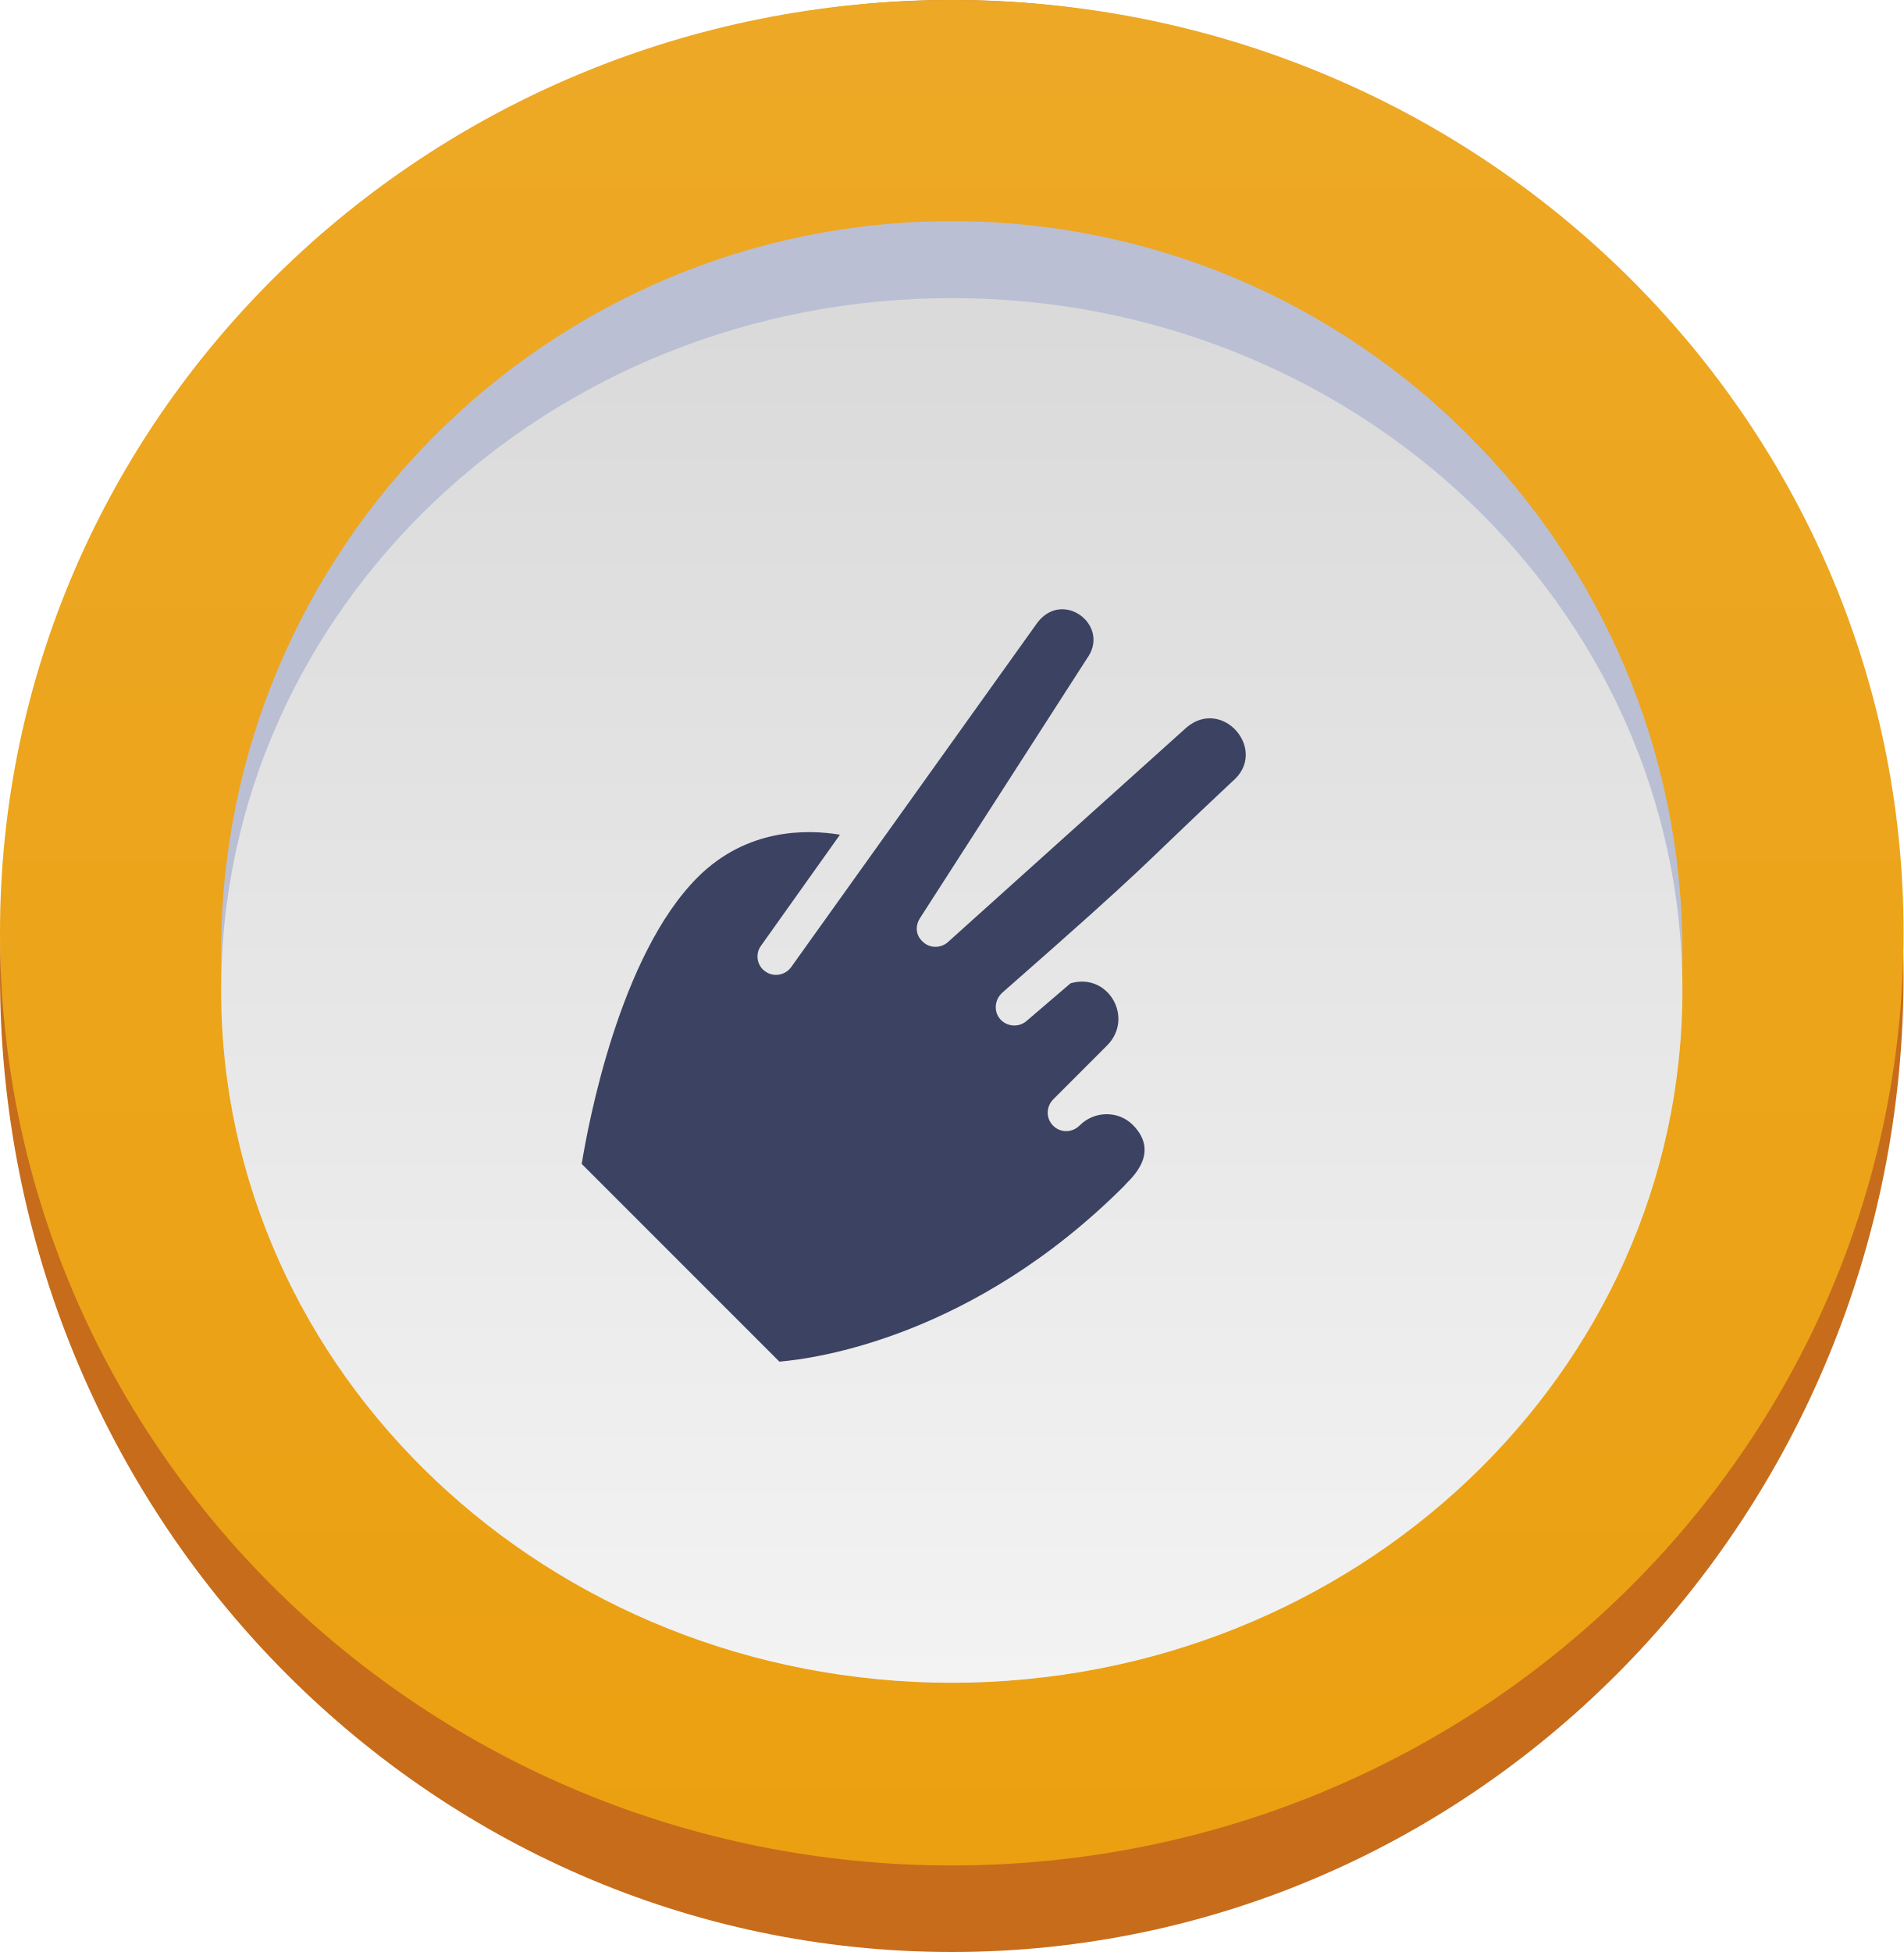
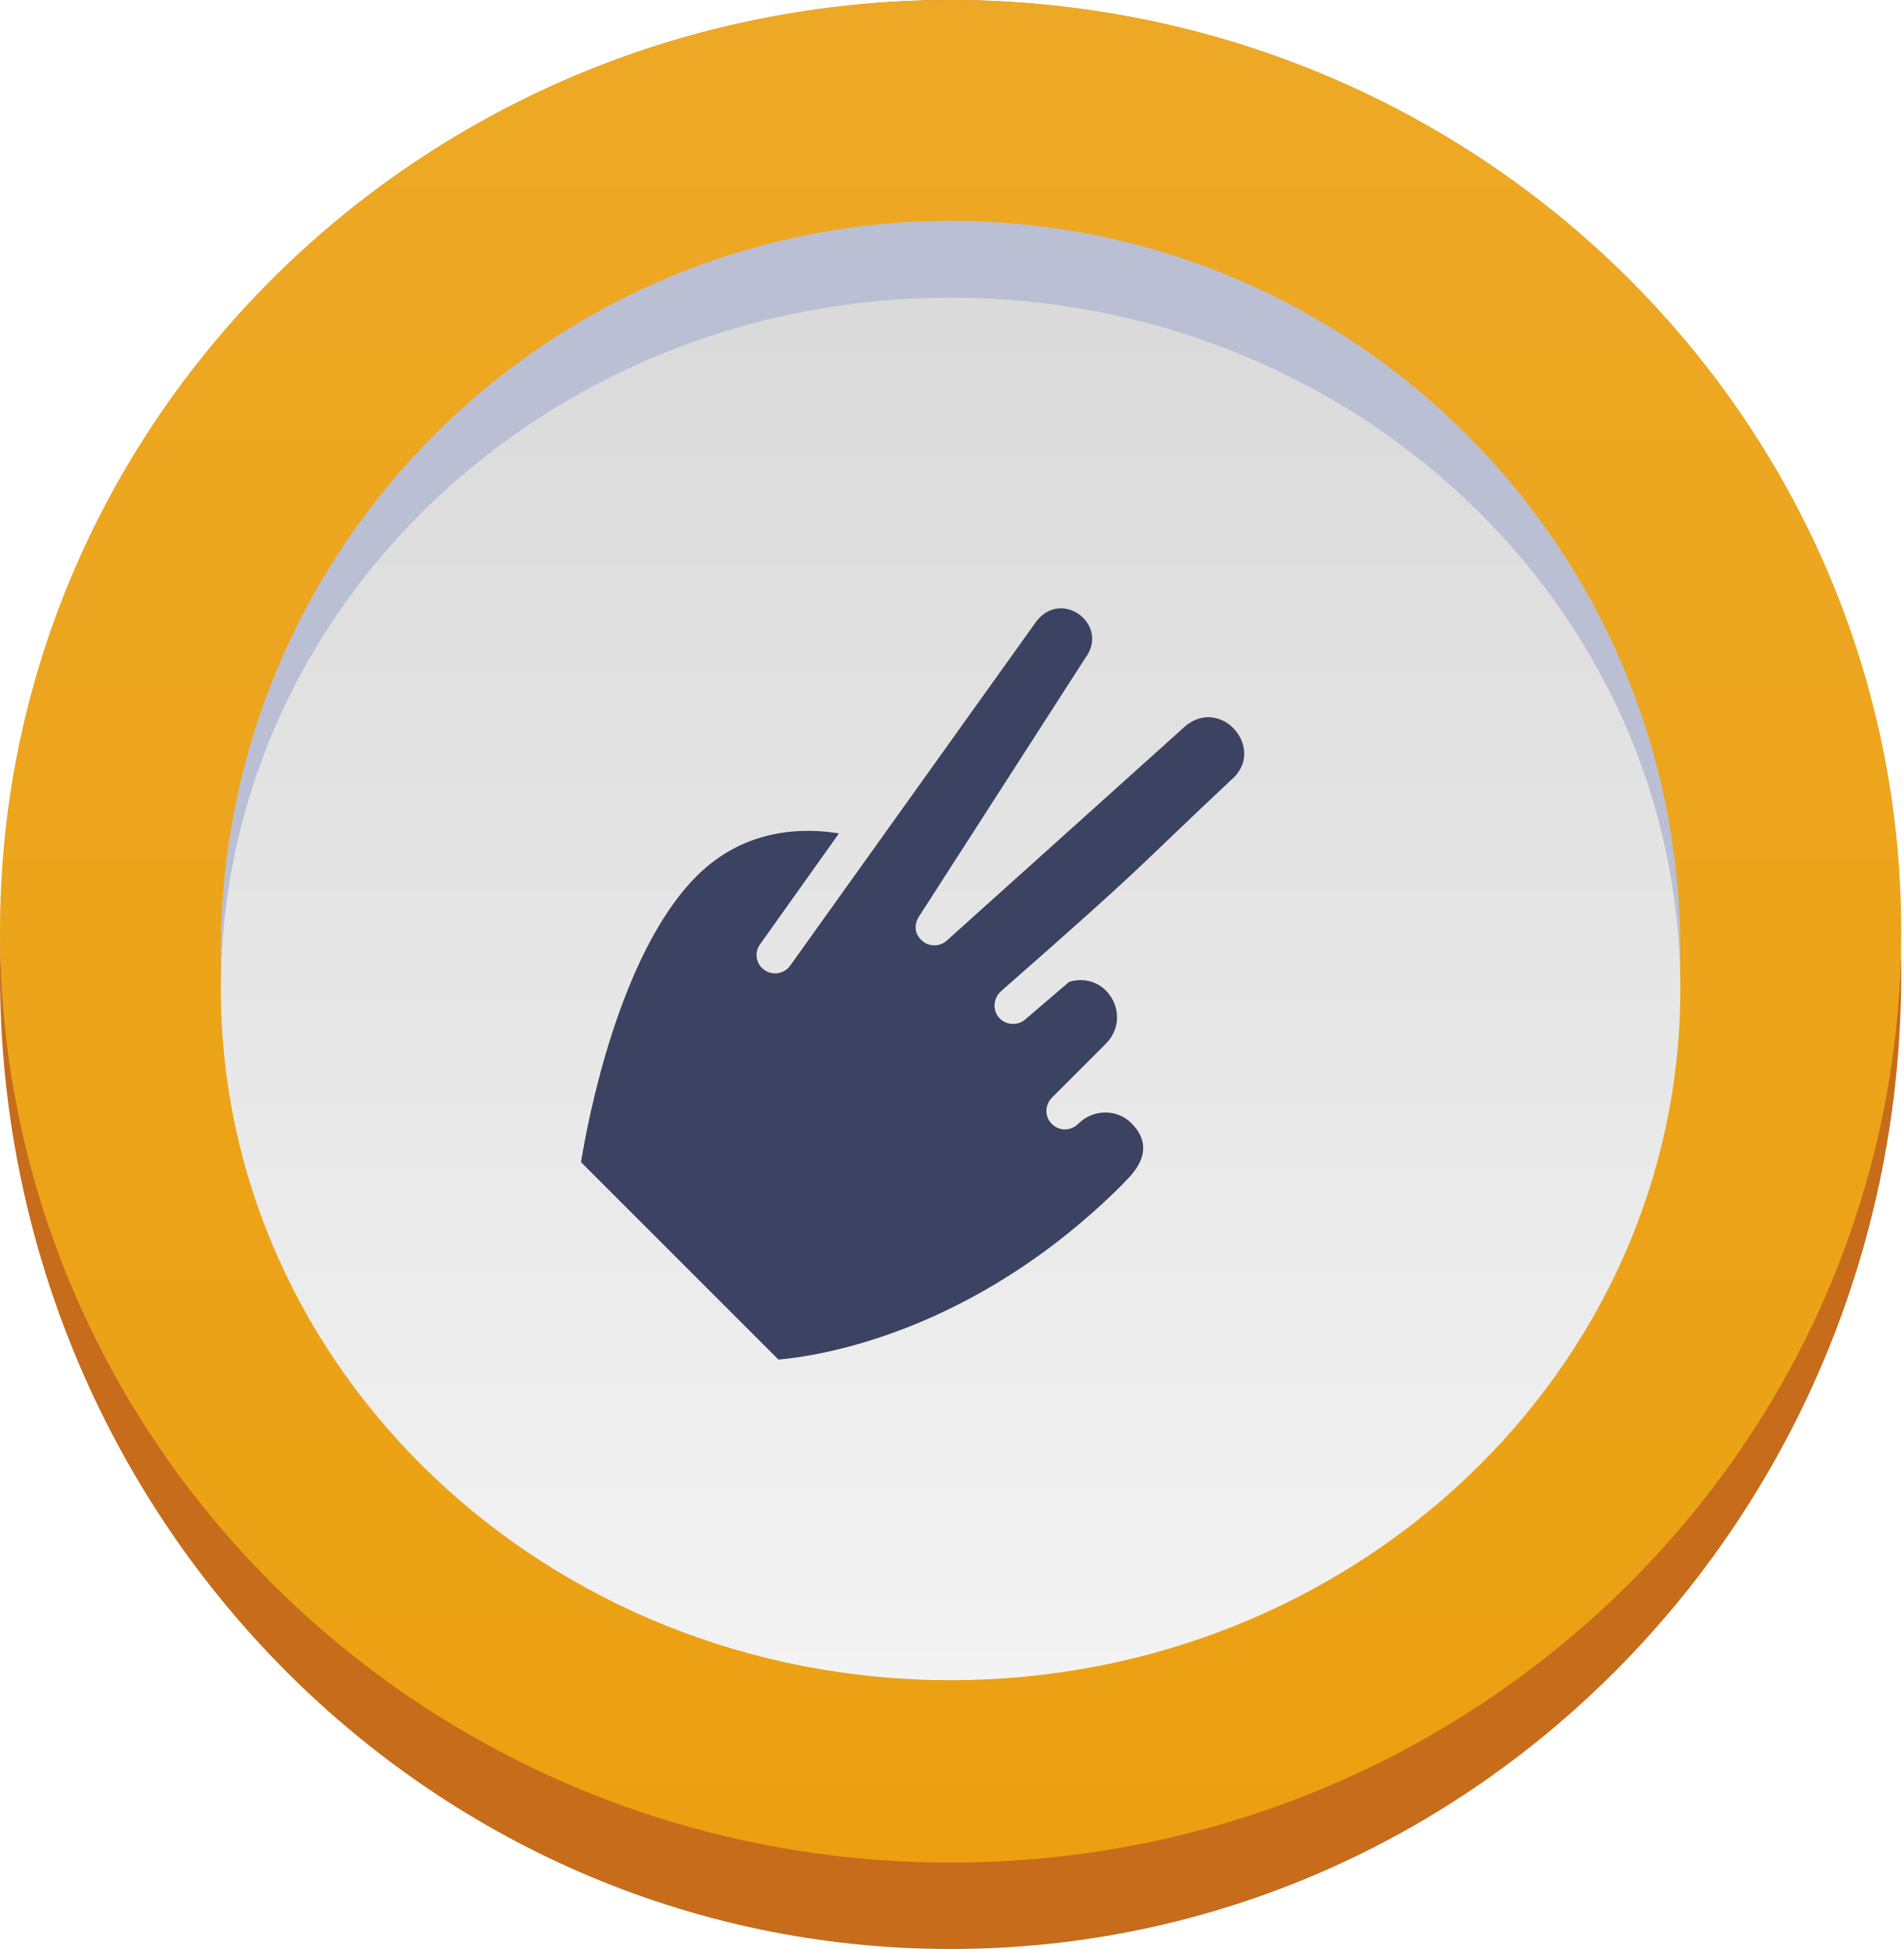
- <svg xmlns="http://www.w3.org/2000/svg" width="198" height="203" viewBox="0 0 198 203" fill="none">
-   <ellipse cx="99" cy="101.5" rx="99" ry="101.5" fill="#C76C1B" />
-   <ellipse cx="99" cy="97" rx="99" ry="97" fill="#EB9F0E" />
-   <ellipse cx="99" cy="97" rx="99" ry="97" fill="url(#paint0_linear_0_1778)" />
-   <circle cx="99" cy="99" r="76" fill="#BABFD4" />
-   <ellipse cx="99" cy="103" rx="76" ry="72" fill="url(#paint1_linear_0_1778)" />
-   <path d="M79.16 98.349L87.369 86.806C83.957 86.238 77.691 86.112 72.558 91.244C64.468 99.335 61.191 116.813 60.508 121.044L81.071 141.606C84.772 141.289 101.162 139.101 116.954 123.309C117.121 122.968 120.968 120.125 117.823 116.98C116.322 115.479 113.837 115.507 112.303 117.041C111.522 117.822 110.308 117.833 109.543 117.069C108.779 116.304 108.79 115.09 109.571 114.309L115.151 108.728C117.987 105.892 115.314 101.108 111.356 102.258L106.788 106.169C105.953 106.896 104.713 106.77 104.027 105.977C103.319 105.157 103.47 103.915 104.277 103.215C120.235 89.213 117.906 90.9 128.173 81.276C132.009 78.082 127.183 72.433 123.403 75.668L98.566 98.003C97.843 98.618 96.736 98.63 96.025 97.975C95.204 97.266 95.185 96.245 95.722 95.438L113.046 68.505C115.579 65.076 110.595 61.267 107.927 64.724L82.312 100.55C81.694 101.443 80.449 101.648 79.601 101.023C78.75 100.452 78.517 99.212 79.16 98.349Z" fill="#3B4262" />
+ <svg xmlns="http://www.w3.org/2000/svg" width="293" height="300" viewBox="0 0 293 300" fill="none">
+   <ellipse cx="146.305" cy="150" rx="146.305" ry="150" fill="#C76C1B" />
+   <ellipse cx="146.305" cy="143.35" rx="146.305" ry="143.35" fill="#EB9F0E" />
+   <ellipse cx="146.305" cy="143.35" rx="146.305" ry="143.35" fill="url(#paint0_linear_0_1625)" />
+   <circle cx="146.306" cy="146.305" r="112.315" fill="#BABFD4" />
+   <ellipse cx="146.306" cy="152.217" rx="112.315" ry="106.404" fill="url(#paint1_linear_0_1625)" />
+   <path d="M116.985 145.344L129.117 128.285C124.075 127.445 114.815 127.258 107.229 134.844C95.273 146.8 90.43 172.63 89.421 178.882L119.809 209.271C125.279 208.802 149.5 205.568 172.838 182.23C173.086 181.726 178.771 177.525 174.123 172.877C171.905 170.659 168.232 170.7 165.966 172.967C164.812 174.121 163.017 174.138 161.887 173.008C160.757 171.878 160.774 170.083 161.928 168.929L170.175 160.682C174.366 156.491 170.415 149.421 164.566 151.12L157.814 156.9C156.581 157.974 154.749 157.788 153.735 156.617C152.688 155.404 152.912 153.568 154.104 152.535C177.688 131.843 174.245 134.335 189.418 120.113C195.087 115.393 187.956 107.044 182.369 111.824L145.664 144.832C144.596 145.741 142.959 145.758 141.909 144.79C140.696 143.743 140.668 142.234 141.461 141.042L167.064 101.239C170.806 96.171 163.441 90.542 159.499 95.651L121.643 148.596C120.73 149.916 118.89 150.219 117.637 149.295C116.379 148.451 116.035 146.619 116.985 145.344Z" fill="#3B4262" />
  <defs>
-     <linearGradient id="paint0_linear_0_1778" x1="0" y1="0" x2="0" y2="194" gradientUnits="userSpaceOnUse">
+     <linearGradient id="paint0_linear_0_1625" x1="0" y1="0" x2="0" y2="286.699" gradientUnits="userSpaceOnUse">
      <stop stop-color="white" stop-opacity="0.097" />
      <stop offset="1" stop-color="white" stop-opacity="0.01" />
    </linearGradient>
-     <linearGradient id="paint1_linear_0_1778" x1="173.74" y1="175" x2="173.74" y2="33.387" gradientUnits="userSpaceOnUse">
+     <linearGradient id="paint1_linear_0_1625" x1="256.759" y1="258.621" x2="256.759" y2="49.34" gradientUnits="userSpaceOnUse">
      <stop stop-color="#F3F3F3" />
      <stop offset="1" stop-color="#DADADA" />
    </linearGradient>
  </defs>
</svg>
